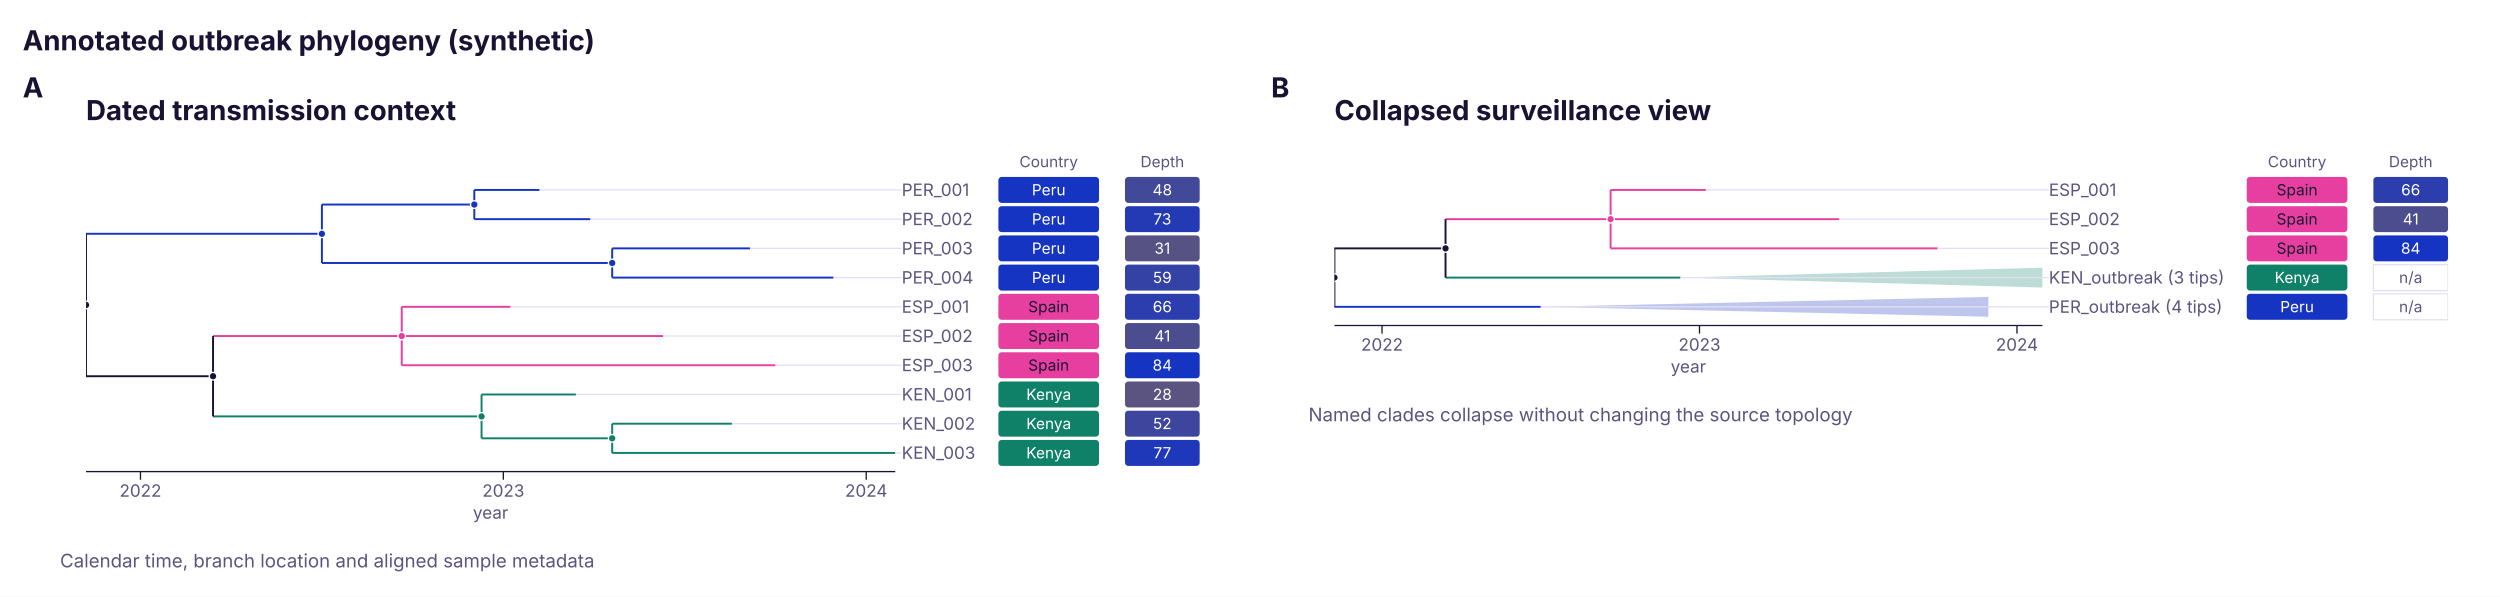
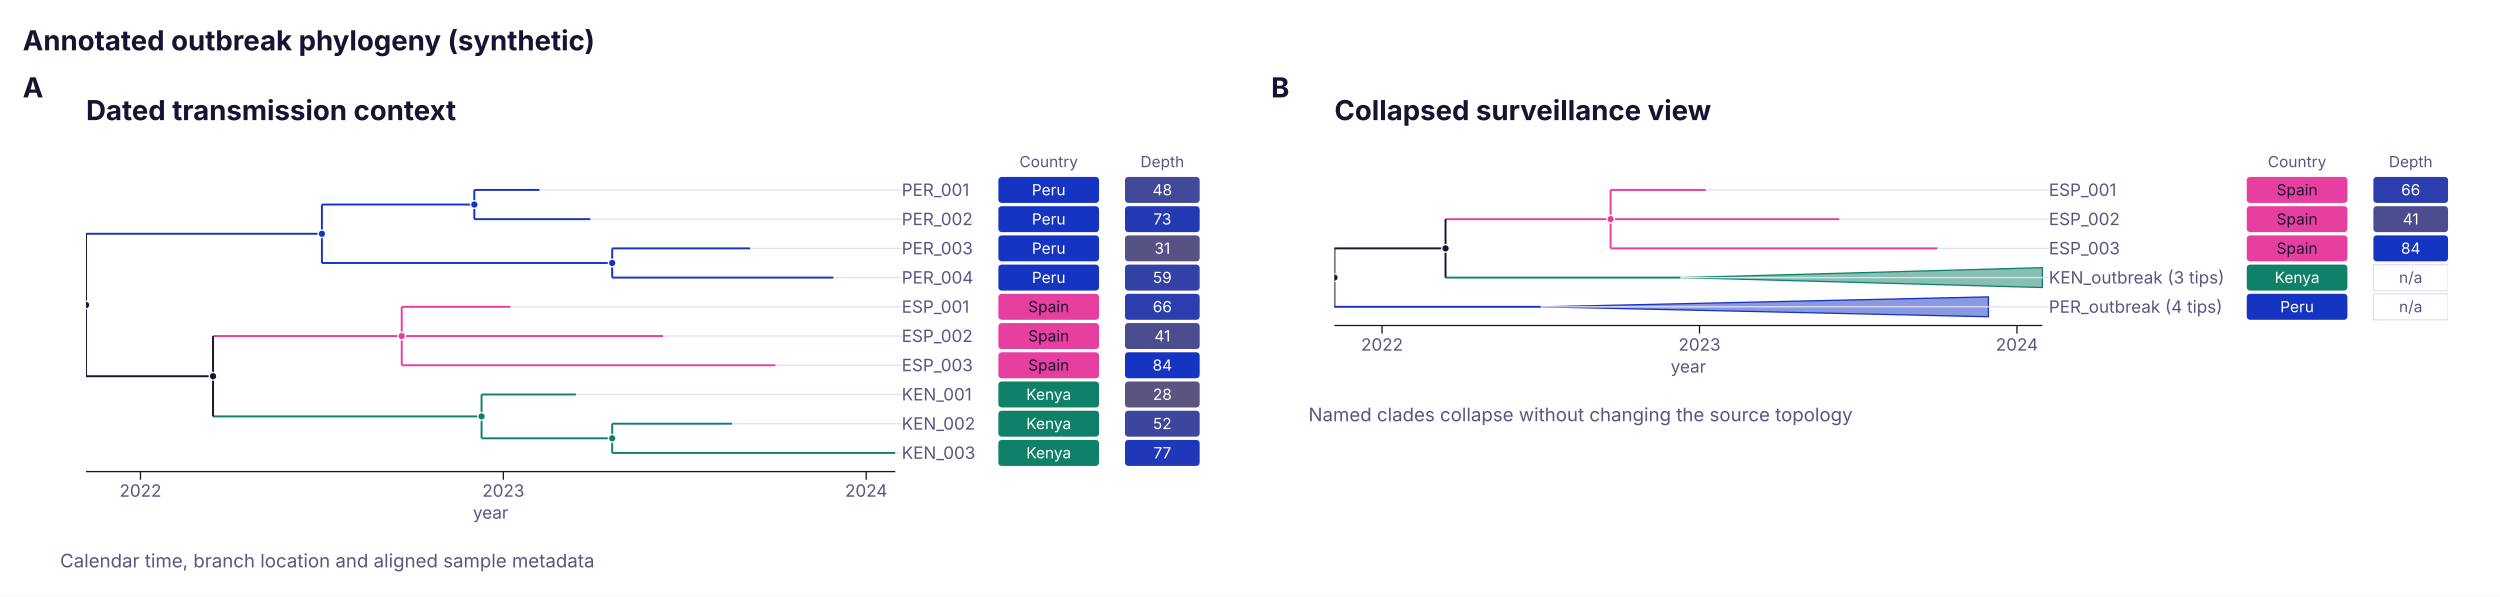
<svg xmlns="http://www.w3.org/2000/svg" width="1540" height="367.5" viewBox="0 0 1540 367.5" font-family="Inter, Liberation Sans, Arial, Helvetica, sans-serif" role="img" aria-labelledby="karyon-title karyon-desc">
  <rect x="0" y="0" width="1540" height="367.5" fill="#ffffff" />
  <g transform="translate(37 43) scale(1)">
    <svg width="720" height="295" viewBox="0 0 720 295" font-family="Inter, Liberation Sans, Arial, Helvetica, sans-serif">
      <defs>
        <clipPath id="p0-karyon-clip-0">
          <rect x="16" y="43" width="686" height="238" />
        </clipPath>
      </defs>
      <rect x="0" y="0" width="720" height="295" fill="#ffffff" />
      <text x="16" y="31" fill="#1a1233" font-size="17" text-anchor="start" font-weight="bold">Dated transmission context</text>
      <g clip-path="url(#p0-karyon-clip-0)">
        <g>
          <line x1="16" y1="101" x2="161.29" y2="101" stroke="#1634c2" stroke-width="1.2" />
        </g>
        <g>
          <line x1="161.29" y1="83" x2="255.169" y2="83" stroke="#1634c2" stroke-width="1.2" />
        </g>
        <g>
          <line x1="255.169" y1="74" x2="295.404" y2="74" stroke="#1634c2" stroke-width="1.2" />
        </g>
        <g>
          <line x1="255.169" y1="92" x2="326.697" y2="92" stroke="#1634c2" stroke-width="1.2" />
        </g>
        <g>
          <line x1="161.29" y1="119" x2="340.108" y2="119" stroke="#1634c2" stroke-width="1.2" />
        </g>
        <g>
          <line x1="340.108" y1="110" x2="425.047" y2="110" stroke="#1634c2" stroke-width="1.2" />
        </g>
        <g>
          <line x1="340.108" y1="128" x2="476.457" y2="128" stroke="#1634c2" stroke-width="1.2" />
        </g>
        <line x1="16" y1="188.75" x2="94.233" y2="188.75" stroke="#1a1233" stroke-width="1.2" />
        <g>
          <line x1="94.233" y1="164" x2="210.465" y2="164" stroke="#e63f9f" stroke-width="1.2" />
        </g>
        <g>
          <line x1="210.465" y1="146" x2="277.522" y2="146" stroke="#e63f9f" stroke-width="1.2" />
        </g>
        <g>
          <line x1="210.465" y1="164" x2="371.401" y2="164" stroke="#e63f9f" stroke-width="1.2" />
        </g>
        <g>
          <line x1="210.465" y1="182" x2="440.693" y2="182" stroke="#e63f9f" stroke-width="1.2" />
        </g>
        <g>
          <line x1="94.233" y1="213.5" x2="259.64" y2="213.5" stroke="#108169" stroke-width="1.2" />
        </g>
        <g>
          <line x1="259.64" y1="200" x2="317.756" y2="200" stroke="#108169" stroke-width="1.2" />
        </g>
        <g>
          <line x1="259.64" y1="227" x2="340.108" y2="227" stroke="#108169" stroke-width="1.2" />
        </g>
        <g>
          <line x1="340.108" y1="218" x2="413.871" y2="218" stroke="#108169" stroke-width="1.2" />
        </g>
        <g>
          <line x1="340.108" y1="236" x2="514.456" y2="236" stroke="#108169" stroke-width="1.2" />
        </g>
        <line x1="16" y1="101" x2="16" y2="188.75" stroke="#1a1233" stroke-width="1.2" />
        <circle cx="16" cy="144.875" r="2.75" fill="#ffffff" />
        <circle cx="16" cy="144.875" r="1.95" fill="#1a1233" />
        <g>
          <line x1="161.29" y1="83" x2="161.29" y2="119" stroke="#1634c2" stroke-width="1.2" />
        </g>
        <circle cx="161.29" cy="101" r="2.75" fill="#ffffff" />
        <circle cx="161.29" cy="101" r="1.95" fill="#1634c2" />
        <g>
          <line x1="255.169" y1="74" x2="255.169" y2="92" stroke="#1634c2" stroke-width="1.2" />
        </g>
        <circle cx="255.169" cy="83" r="2.75" fill="#ffffff" />
        <circle cx="255.169" cy="83" r="1.95" fill="#1634c2" />
        <g>
          <line x1="340.108" y1="110" x2="340.108" y2="128" stroke="#1634c2" stroke-width="1.2" />
        </g>
        <circle cx="340.108" cy="119" r="2.75" fill="#ffffff" />
        <circle cx="340.108" cy="119" r="1.95" fill="#1634c2" />
        <line x1="94.233" y1="164" x2="94.233" y2="213.5" stroke="#1a1233" stroke-width="1.2" />
        <circle cx="94.233" cy="188.75" r="2.75" fill="#ffffff" />
        <circle cx="94.233" cy="188.75" r="1.95" fill="#1a1233" />
        <g>
          <line x1="210.465" y1="146" x2="210.465" y2="182" stroke="#e63f9f" stroke-width="1.2" />
        </g>
        <circle cx="210.465" cy="164" r="2.75" fill="#ffffff" />
        <circle cx="210.465" cy="164" r="1.95" fill="#e63f9f" />
        <g>
          <line x1="259.64" y1="200" x2="259.64" y2="227" stroke="#108169" stroke-width="1.2" />
        </g>
        <circle cx="259.64" cy="213.5" r="2.75" fill="#ffffff" />
        <circle cx="259.64" cy="213.5" r="1.95" fill="#108169" />
        <g>
          <line x1="340.108" y1="218" x2="340.108" y2="236" stroke="#108169" stroke-width="1.2" />
        </g>
        <circle cx="340.108" cy="227" r="2.75" fill="#ffffff" />
        <circle cx="340.108" cy="227" r="1.95" fill="#108169" />
        <line x1="295.404" y1="74" x2="518.456" y2="74" stroke="#e4def5" stroke-width="0.8" />
        <text x="518.456" y="77.675" fill="#5b5480" font-size="10.5" text-anchor="start">PER_001</text>
        <line x1="326.697" y1="92" x2="518.456" y2="92" stroke="#e4def5" stroke-width="0.8" />
        <text x="518.456" y="95.675" fill="#5b5480" font-size="10.5" text-anchor="start">PER_002</text>
        <line x1="425.047" y1="110" x2="518.456" y2="110" stroke="#e4def5" stroke-width="0.8" />
        <text x="518.456" y="113.675" fill="#5b5480" font-size="10.5" text-anchor="start">PER_003</text>
        <line x1="476.457" y1="128" x2="518.456" y2="128" stroke="#e4def5" stroke-width="0.8" />
        <text x="518.456" y="131.675" fill="#5b5480" font-size="10.5" text-anchor="start">PER_004</text>
        <line x1="277.522" y1="146" x2="518.456" y2="146" stroke="#e4def5" stroke-width="0.8" />
        <text x="518.456" y="149.675" fill="#5b5480" font-size="10.5" text-anchor="start">ESP_001</text>
        <line x1="371.401" y1="164" x2="518.456" y2="164" stroke="#e4def5" stroke-width="0.8" />
        <text x="518.456" y="167.675" fill="#5b5480" font-size="10.5" text-anchor="start">ESP_002</text>
        <line x1="440.693" y1="182" x2="518.456" y2="182" stroke="#e4def5" stroke-width="0.8" />
        <text x="518.456" y="185.675" fill="#5b5480" font-size="10.5" text-anchor="start">ESP_003</text>
        <line x1="317.756" y1="200" x2="518.456" y2="200" stroke="#e4def5" stroke-width="0.8" />
        <text x="518.456" y="203.675" fill="#5b5480" font-size="10.5" text-anchor="start">KEN_001</text>
        <line x1="413.871" y1="218" x2="518.456" y2="218" stroke="#e4def5" stroke-width="0.8" />
        <text x="518.456" y="221.675" fill="#5b5480" font-size="10.5" text-anchor="start">KEN_002</text>
        <line x1="514.456" y1="236" x2="518.456" y2="236" stroke="#e4def5" stroke-width="0.8" />
        <text x="518.456" y="239.675" fill="#5b5480" font-size="10.5" text-anchor="start">KEN_003</text>
        <text x="609" y="60" fill="#5b5480" font-size="9.5" text-anchor="middle">Country</text>
        <g>
          <rect x="578" y="66" width="62" height="16" rx="2" fill="#1634c2" />
          <text x="609" y="77.325" fill="#ffffff" font-size="9.5" text-anchor="middle">Peru</text>
        </g>
        <g>
          <rect x="578" y="84" width="62" height="16" rx="2" fill="#1634c2" />
          <text x="609" y="95.325" fill="#ffffff" font-size="9.5" text-anchor="middle">Peru</text>
        </g>
        <g>
          <rect x="578" y="102" width="62" height="16" rx="2" fill="#1634c2" />
          <text x="609" y="113.325" fill="#ffffff" font-size="9.5" text-anchor="middle">Peru</text>
        </g>
        <g>
          <rect x="578" y="120" width="62" height="16" rx="2" fill="#1634c2" />
          <text x="609" y="131.325" fill="#ffffff" font-size="9.5" text-anchor="middle">Peru</text>
        </g>
        <g>
          <rect x="578" y="138" width="62" height="16" rx="2" fill="#e63f9f" />
          <text x="609" y="149.325" fill="#1a1233" font-size="9.5" text-anchor="middle">Spain</text>
        </g>
        <g>
          <rect x="578" y="156" width="62" height="16" rx="2" fill="#e63f9f" />
          <text x="609" y="167.325" fill="#1a1233" font-size="9.5" text-anchor="middle">Spain</text>
        </g>
        <g>
          <rect x="578" y="174" width="62" height="16" rx="2" fill="#e63f9f" />
          <text x="609" y="185.325" fill="#1a1233" font-size="9.5" text-anchor="middle">Spain</text>
        </g>
        <g>
          <rect x="578" y="192" width="62" height="16" rx="2" fill="#108169" />
          <text x="609" y="203.325" fill="#ffffff" font-size="9.5" text-anchor="middle">Kenya</text>
        </g>
        <g>
          <rect x="578" y="210" width="62" height="16" rx="2" fill="#108169" />
          <text x="609" y="221.325" fill="#ffffff" font-size="9.5" text-anchor="middle">Kenya</text>
        </g>
        <g>
          <rect x="578" y="228" width="62" height="16" rx="2" fill="#108169" />
          <text x="609" y="239.325" fill="#ffffff" font-size="9.5" text-anchor="middle">Kenya</text>
        </g>
        <text x="679" y="60" fill="#5b5480" font-size="9.5" text-anchor="middle">Depth</text>
        <g>
          <rect x="656" y="66" width="46" height="16" rx="2" fill="#424998" />
          <text x="679" y="77.325" fill="#ffffff" font-size="9.5" text-anchor="middle">48</text>
        </g>
        <g>
          <rect x="656" y="84" width="46" height="16" rx="2" fill="#243ab5" />
          <text x="679" y="95.325" fill="#ffffff" font-size="9.5" text-anchor="middle">73</text>
        </g>
        <g>
          <rect x="656" y="102" width="46" height="16" rx="2" fill="#575284" />
          <text x="679" y="113.325" fill="#ffffff" font-size="9.5" text-anchor="middle">31</text>
        </g>
        <g>
          <rect x="656" y="120" width="46" height="16" rx="2" fill="#3542a5" />
          <text x="679" y="131.325" fill="#ffffff" font-size="9.5" text-anchor="middle">59</text>
        </g>
        <g>
          <rect x="656" y="138" width="46" height="16" rx="2" fill="#2c3ead" />
          <text x="679" y="149.325" fill="#ffffff" font-size="9.5" text-anchor="middle">66</text>
        </g>
        <g>
          <rect x="656" y="156" width="46" height="16" rx="2" fill="#4b4d8f" />
          <text x="679" y="167.325" fill="#ffffff" font-size="9.5" text-anchor="middle">41</text>
        </g>
        <g>
          <rect x="656" y="174" width="46" height="16" rx="2" fill="#1634c2" />
          <text x="679" y="185.325" fill="#ffffff" font-size="9.5" text-anchor="middle">84</text>
        </g>
        <g>
          <rect x="656" y="192" width="46" height="16" rx="2" fill="#5b5480" />
          <text x="679" y="203.325" fill="#ffffff" font-size="9.5" text-anchor="middle">28</text>
        </g>
        <g>
          <rect x="656" y="210" width="46" height="16" rx="2" fill="#3d469c" />
          <text x="679" y="221.325" fill="#ffffff" font-size="9.5" text-anchor="middle">52</text>
        </g>
        <g>
          <rect x="656" y="228" width="46" height="16" rx="2" fill="#1f38ba" />
          <text x="679" y="239.325" fill="#ffffff" font-size="9.5" text-anchor="middle">77</text>
        </g>
        <line x1="16" y1="247.5" x2="514.456" y2="247.5" stroke="#1a1233" stroke-width="0.8" />
        <line x1="49.528" y1="247.5" x2="49.528" y2="252.5" stroke="#1a1233" stroke-width="0.8" />
        <text x="49.528" y="263" fill="#5b5480" font-size="10.5" text-anchor="middle">2022</text>
        <line x1="273.051" y1="247.5" x2="273.051" y2="252.5" stroke="#1a1233" stroke-width="0.8" />
        <text x="273.051" y="263" fill="#5b5480" font-size="10.5" text-anchor="middle">2023</text>
        <line x1="496.574" y1="247.5" x2="496.574" y2="252.5" stroke="#1a1233" stroke-width="0.8" />
        <text x="496.574" y="263" fill="#5b5480" font-size="10.5" text-anchor="middle">2024</text>
        <text x="265.228" y="276.5" fill="#5b5480" font-size="10.5" text-anchor="middle">year</text>
      </g>
    </svg>
  </g>
  <g transform="translate(806 43) scale(1)">
    <svg width="720" height="205" viewBox="0 0 720 205" font-family="Inter, Liberation Sans, Arial, Helvetica, sans-serif">
      <defs>
        <clipPath id="p1-karyon-clip-0">
          <rect x="16" y="43" width="686" height="148" />
        </clipPath>
      </defs>
      <rect x="0" y="0" width="720" height="205" fill="#ffffff" />
      <text x="16" y="31" fill="#1a1233" font-size="17" text-anchor="start" font-weight="bold">Collapsed surveillance view</text>
      <g clip-path="url(#p1-karyon-clip-0)">
        <g>
          <line x1="16" y1="146" x2="143.113" y2="146" stroke="#1634c2" stroke-width="1.2" />
        </g>
        <line x1="16" y1="110" x2="84.446" y2="110" stroke="#1a1233" stroke-width="1.2" />
        <g>
          <line x1="84.446" y1="92" x2="186.136" y2="92" stroke="#e63f9f" stroke-width="1.2" />
        </g>
        <g>
          <line x1="186.136" y1="74" x2="244.804" y2="74" stroke="#e63f9f" stroke-width="1.2" />
        </g>
        <g>
          <line x1="186.136" y1="92" x2="326.939" y2="92" stroke="#e63f9f" stroke-width="1.2" />
        </g>
        <g>
          <line x1="186.136" y1="110" x2="387.562" y2="110" stroke="#e63f9f" stroke-width="1.2" />
        </g>
        <g>
          <line x1="84.446" y1="128" x2="229.159" y2="128" stroke="#108169" stroke-width="1.2" />
        </g>
        <line x1="16" y1="110" x2="16" y2="146" stroke="#1a1233" stroke-width="1.2" />
        <circle cx="16" cy="128" r="2.75" fill="#ffffff" />
        <circle cx="16" cy="128" r="1.95" fill="#1a1233" />
        <line x1="84.446" y1="92" x2="84.446" y2="128" stroke="#1a1233" stroke-width="1.2" />
        <circle cx="84.446" cy="110" r="2.75" fill="#ffffff" />
        <circle cx="84.446" cy="110" r="1.95" fill="#1a1233" />
        <g>
          <line x1="186.136" y1="74" x2="186.136" y2="110" stroke="#e63f9f" stroke-width="1.2" />
        </g>
        <circle cx="186.136" cy="92" r="2.75" fill="#ffffff" />
        <circle cx="186.136" cy="92" r="1.95" fill="#e63f9f" />
        <g>
-           <path d="M 229.159 128 L 452.097 121.88 L 452.097 134.12 Z" fill="#108169" fill-opacity="0.28" />
-         </g>
-         <g>
-           <path d="M 143.113 146 L 418.851 139.88 L 418.851 152.12 Z" fill="#1634c2" fill-opacity="0.28" />
+           <path d="M 229.159 128 L 452.097 121.88 L 452.097 134.12 Z" fill="#108169" fill-opacity="0.5" />
+           <path d="M 229.159 128 L 452.097 121.88 L 452.097 134.12 Z" fill="none" stroke="#108169" stroke-width="0.8" />
+         </g>
+         <g>
+           <path d="M 143.113 146 L 418.851 139.88 L 418.851 152.12 Z" fill="#1634c2" fill-opacity="0.5" />
+           <path d="M 143.113 146 L 418.851 139.88 L 418.851 152.12 Z" fill="none" stroke="#1634c2" stroke-width="0.8" />
        </g>
        <line x1="244.804" y1="74" x2="456.097" y2="74" stroke="#e4def5" stroke-width="0.8" />
        <text x="456.097" y="77.675" fill="#5b5480" font-size="10.5" text-anchor="start">ESP_001</text>
        <line x1="326.939" y1="92" x2="456.097" y2="92" stroke="#e4def5" stroke-width="0.8" />
        <text x="456.097" y="95.675" fill="#5b5480" font-size="10.5" text-anchor="start">ESP_002</text>
        <line x1="387.562" y1="110" x2="456.097" y2="110" stroke="#e4def5" stroke-width="0.8" />
        <text x="456.097" y="113.675" fill="#5b5480" font-size="10.5" text-anchor="start">ESP_003</text>
        <line x1="229.159" y1="128" x2="456.097" y2="128" stroke="#e4def5" stroke-width="0.8" />
        <text x="456.097" y="131.675" fill="#5b5480" font-size="10.5" text-anchor="start">KEN_outbreak (3 tips)</text>
        <line x1="143.113" y1="146" x2="456.097" y2="146" stroke="#e4def5" stroke-width="0.8" />
        <text x="456.097" y="149.675" fill="#5b5480" font-size="10.5" text-anchor="start">PER_outbreak (4 tips)</text>
        <text x="609" y="60" fill="#5b5480" font-size="9.5" text-anchor="middle">Country</text>
        <g>
          <rect x="578" y="66" width="62" height="16" rx="2" fill="#e63f9f" />
          <text x="609" y="77.325" fill="#1a1233" font-size="9.5" text-anchor="middle">Spain</text>
        </g>
        <g>
          <rect x="578" y="84" width="62" height="16" rx="2" fill="#e63f9f" />
          <text x="609" y="95.325" fill="#1a1233" font-size="9.5" text-anchor="middle">Spain</text>
        </g>
        <g>
          <rect x="578" y="102" width="62" height="16" rx="2" fill="#e63f9f" />
          <text x="609" y="113.325" fill="#1a1233" font-size="9.5" text-anchor="middle">Spain</text>
        </g>
        <g>
          <rect x="578" y="120" width="62" height="16" rx="2" fill="#108169" />
          <text x="609" y="131.325" fill="#ffffff" font-size="9.5" text-anchor="middle">Kenya</text>
        </g>
        <g>
          <rect x="578" y="138" width="62" height="16" rx="2" fill="#1634c2" />
          <text x="609" y="149.325" fill="#ffffff" font-size="9.5" text-anchor="middle">Peru</text>
        </g>
        <text x="679" y="60" fill="#5b5480" font-size="9.5" text-anchor="middle">Depth</text>
        <g>
          <rect x="656" y="66" width="46" height="16" rx="2" fill="#2c3ead" />
          <text x="679" y="77.325" fill="#ffffff" font-size="9.5" text-anchor="middle">66</text>
        </g>
        <g>
          <rect x="656" y="84" width="46" height="16" rx="2" fill="#4b4d8f" />
          <text x="679" y="95.325" fill="#ffffff" font-size="9.5" text-anchor="middle">41</text>
        </g>
        <g>
          <rect x="656" y="102" width="46" height="16" rx="2" fill="#1634c2" />
          <text x="679" y="113.325" fill="#ffffff" font-size="9.5" text-anchor="middle">84</text>
        </g>
        <g>
          <rect x="656" y="120" width="46" height="16" fill="none" stroke="#e4def5" stroke-width="0.8" />
          <text x="679" y="131.325" fill="#5b5480" font-size="9.5" text-anchor="middle">n/a</text>
        </g>
        <g>
          <rect x="656" y="138" width="46" height="16" fill="none" stroke="#e4def5" stroke-width="0.8" />
          <text x="679" y="149.325" fill="#5b5480" font-size="9.5" text-anchor="middle">n/a</text>
        </g>
        <line x1="16" y1="157.5" x2="452.097" y2="157.5" stroke="#1a1233" stroke-width="0.8" />
        <line x1="45.334" y1="157.5" x2="45.334" y2="162.5" stroke="#1a1233" stroke-width="0.8" />
        <text x="45.334" y="173" fill="#5b5480" font-size="10.5" text-anchor="middle">2022</text>
        <line x1="240.893" y1="157.5" x2="240.893" y2="162.5" stroke="#1a1233" stroke-width="0.8" />
        <text x="240.893" y="173" fill="#5b5480" font-size="10.5" text-anchor="middle">2023</text>
        <line x1="436.452" y1="157.5" x2="436.452" y2="162.5" stroke="#1a1233" stroke-width="0.8" />
        <text x="436.452" y="173" fill="#5b5480" font-size="10.5" text-anchor="middle">2024</text>
        <text x="234.048" y="186.5" fill="#5b5480" font-size="10.5" text-anchor="middle">year</text>
      </g>
    </svg>
  </g>
  <text x="14" y="31" fill="#1a1233" font-size="17" text-anchor="start" font-weight="bold">Annotated outbreak phylogeny (synthetic)</text>
  <text x="14" y="60" fill="#1a1233" font-size="17" text-anchor="start" font-weight="bold">A</text>
  <text x="37" y="349.5" fill="#5b5480" font-size="11.5" text-anchor="start">Calendar time, branch location and aligned sample metadata</text>
  <text x="783" y="60" fill="#1a1233" font-size="17" text-anchor="start" font-weight="bold">B</text>
  <text x="806" y="259.5" fill="#5b5480" font-size="11.5" text-anchor="start">Named clades collapse without changing the source topology</text>
</svg>
